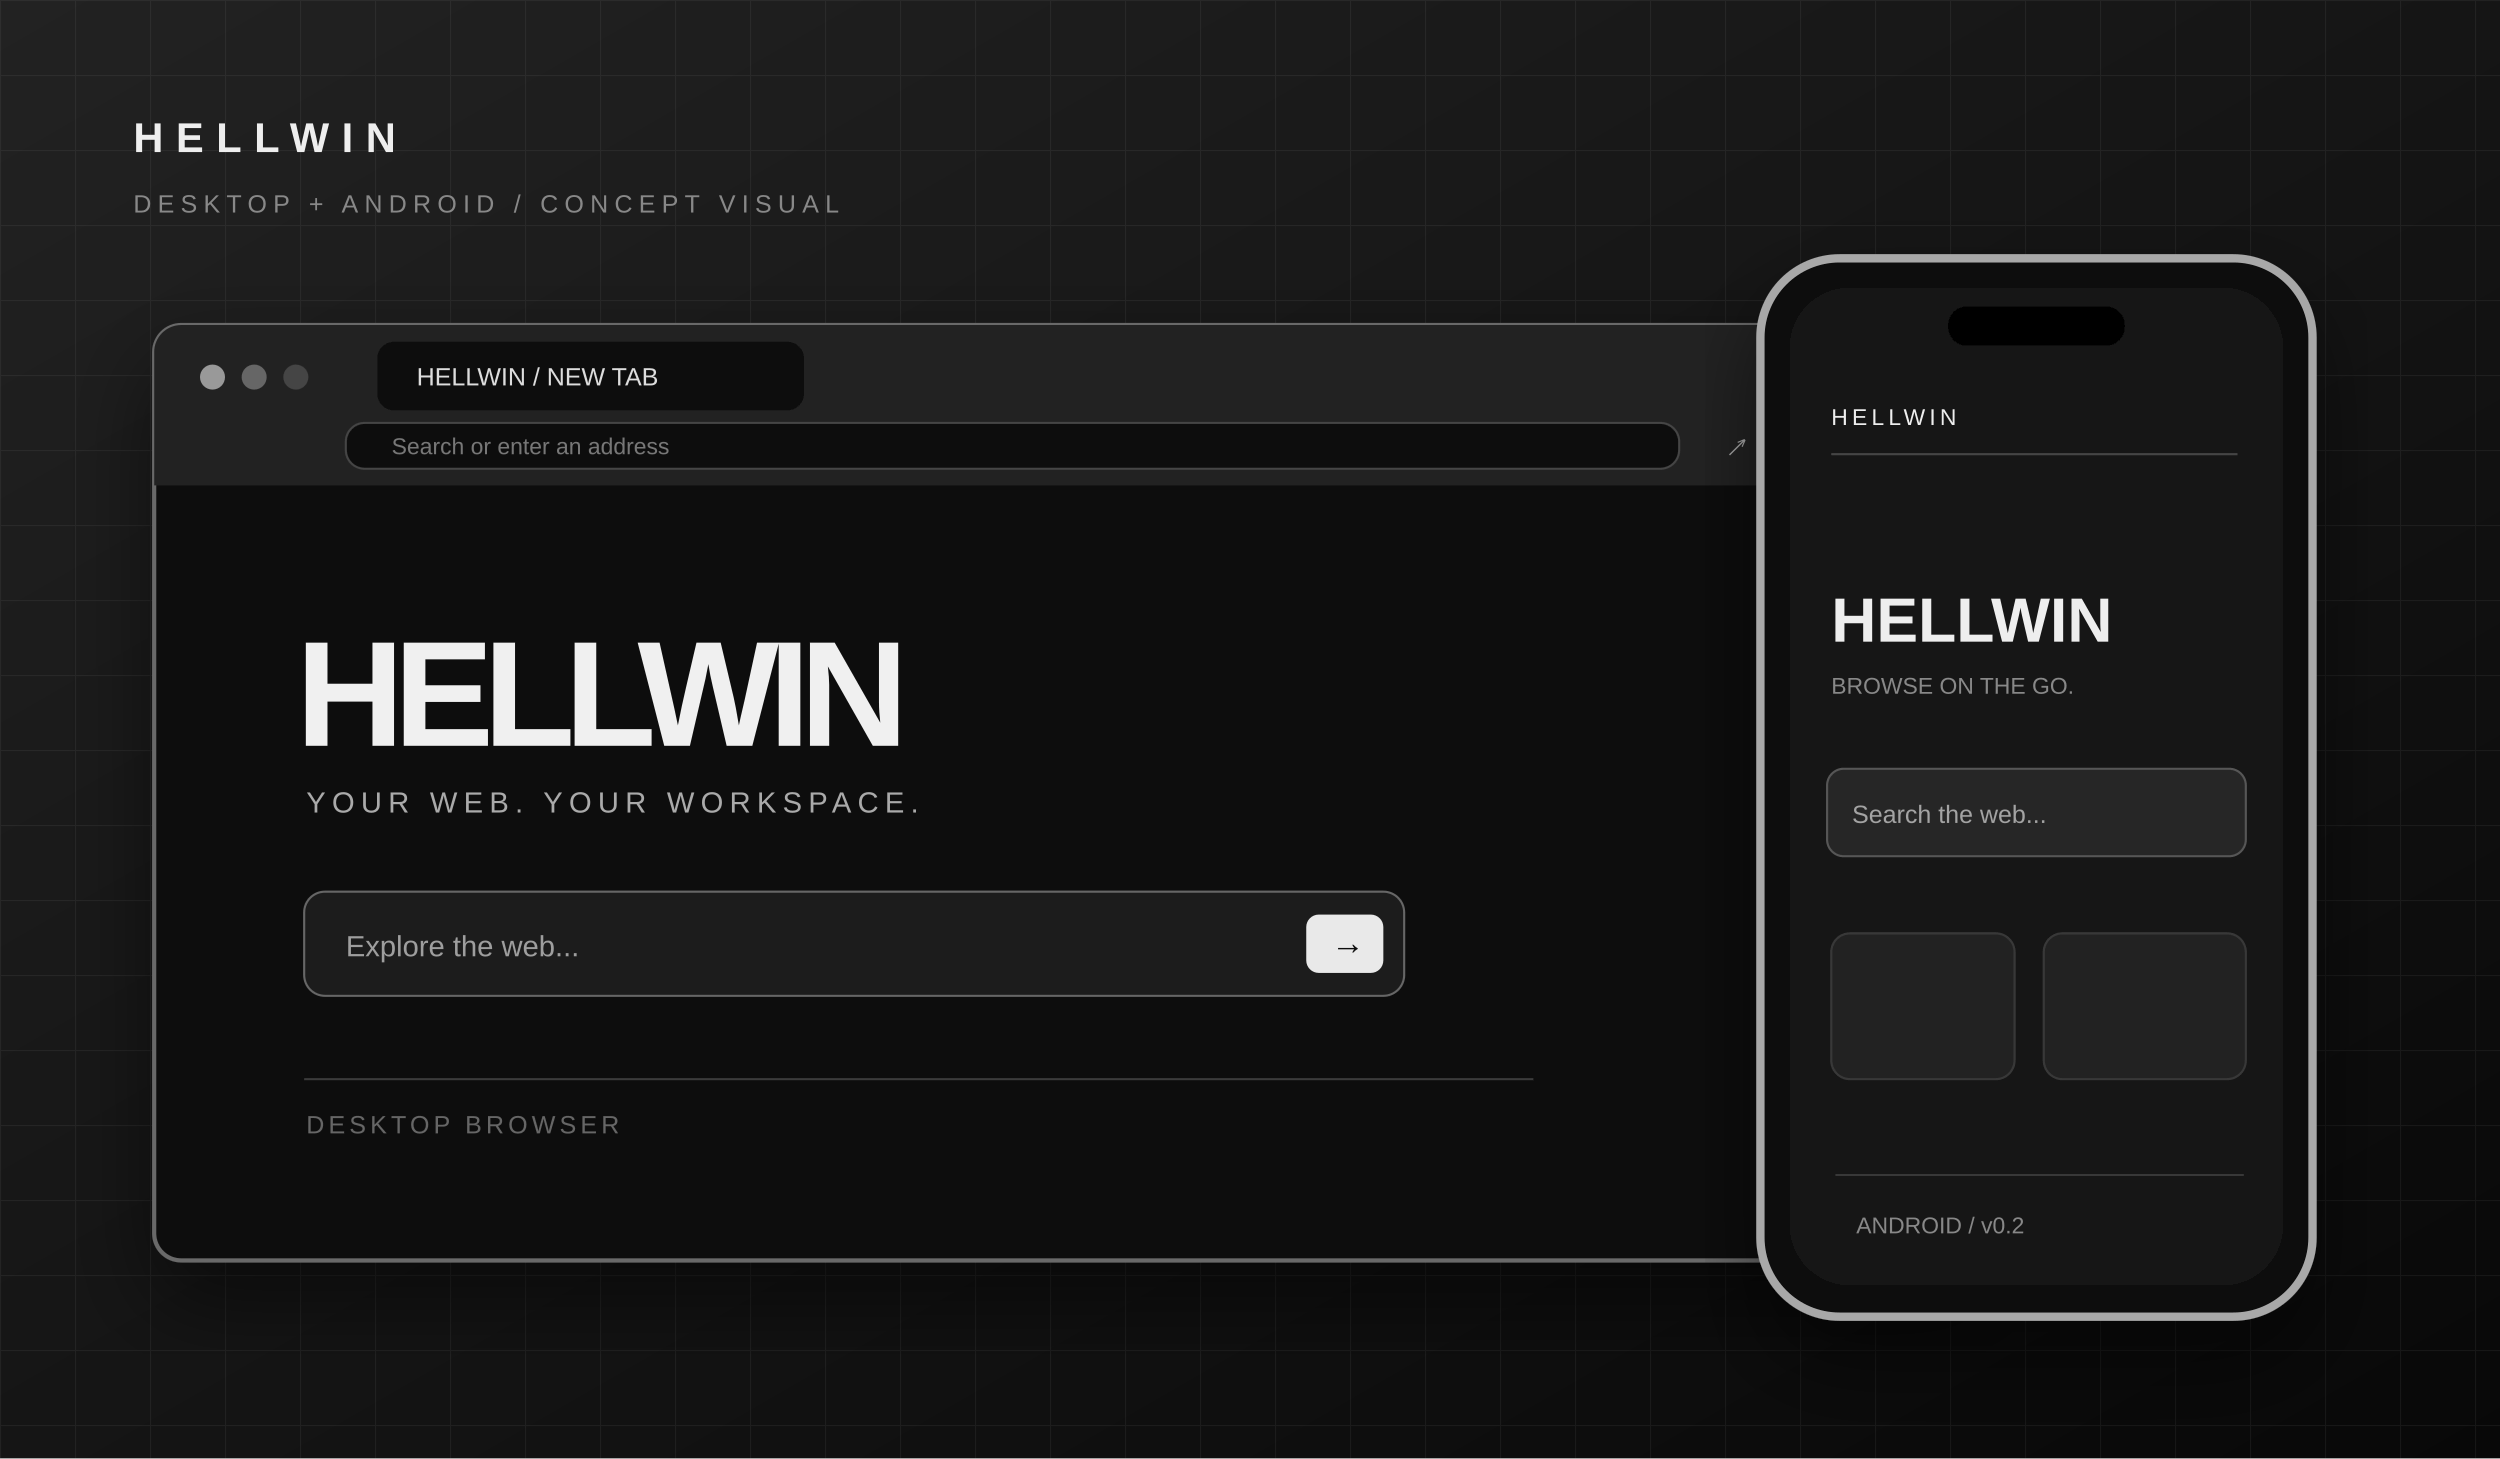
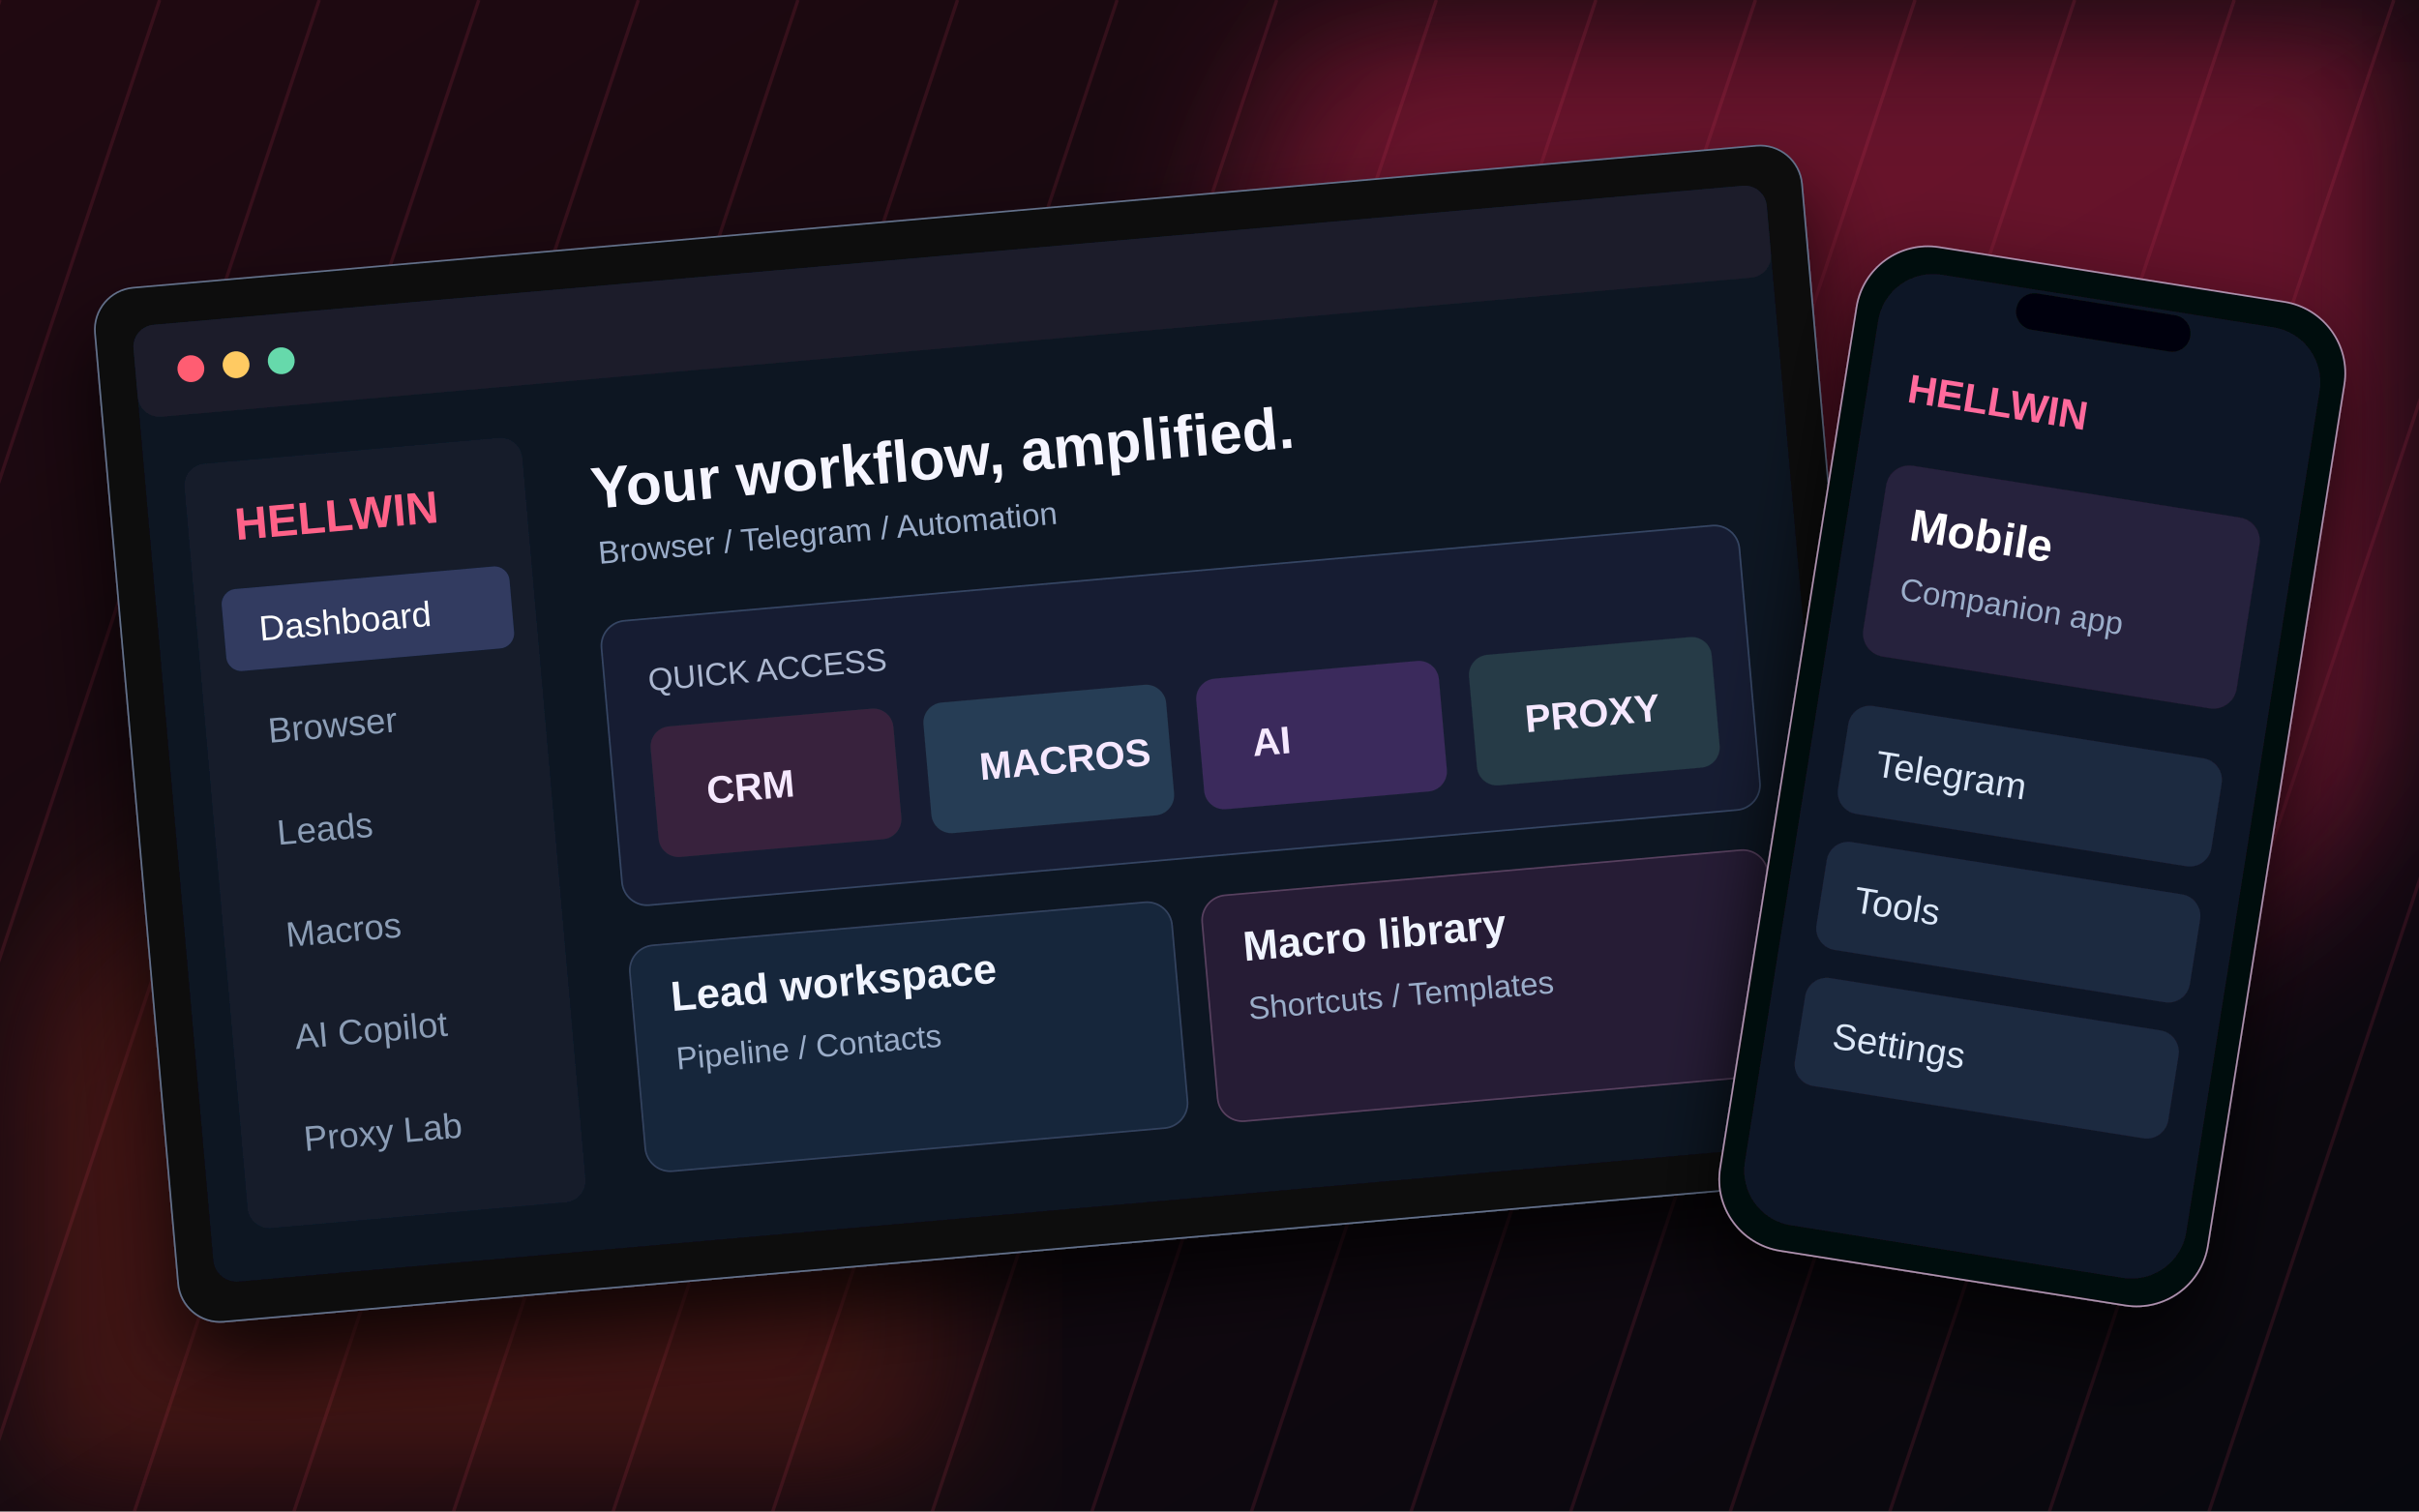
- <svg xmlns="http://www.w3.org/2000/svg" width="1200" height="700" viewBox="0 0 1200 700">
+ <svg xmlns="http://www.w3.org/2000/svg" width="1440" height="900" viewBox="0 0 1440 900">
  <defs>
-     <linearGradient id="bg" x1="0" y1="0" x2="1" y2="1">
-       <stop stop-color="#222222" />
-       <stop offset="1" stop-color="#080808" />
+     <linearGradient id="bg" x2="1" y2="1">
+       <stop stop-color="#200911" />
+       <stop offset="1" stop-color="#07080e" />
    </linearGradient>
-     <linearGradient id="panel" x1="0" y1="0" x2="1" y2="1">
-       <stop stop-color="#272727" />
-       <stop offset="1" stop-color="#111111" />
+     <radialGradient id="halo">
+       <stop stop-color="#fff" stop-opacity=".28" />
+       <stop offset="1" stop-color="#fff" stop-opacity="0" />
+     </radialGradient>
+     <filter id="blur">
+       <feGaussianBlur stdDeviation="45" />
+     </filter>
+     <filter id="shadow" x="-30%" y="-30%" width="160%" height="160%">
+       <feDropShadow dx="0" dy="24" stdDeviation="24" flood-color="#000" flood-opacity=".75" />
+     </filter>
+     <linearGradient id="glass" x2="1" y2="1">
+       <stop stop-color="#1b2740" />
+       <stop offset="1" stop-color="#080b14" />
    </linearGradient>
-     <filter id="shadow">
-       <feDropShadow dx="0" dy="20" stdDeviation="22" flood-opacity=".5" />
-     </filter>
-     <pattern id="grid" width="36" height="36" patternUnits="userSpaceOnUse">
-       <path d="M36 0H0V36" fill="none" stroke="#ffffff" stroke-opacity=".055" />
-     </pattern>
  </defs>
-   <rect width="1200" height="700" fill="url(#bg)" />
-   <rect width="1200" height="700" fill="url(#grid)" />
-   <g font-family="Arial,Helvetica,sans-serif">
-     <text x="64" y="73" fill="#eee" font-size="20" font-weight="700" letter-spacing="6">HELLWIN</text>
-     <text x="64" y="102" fill="#888" font-size="12" letter-spacing="3">DESKTOP + ANDROID / CONCEPT VISUAL</text>
+   <rect width="1440" height="900" fill="url(#bg)" />
+   <circle cx="1120" cy="220" r="390" fill="#ff285d" opacity=".35" filter="url(#blur)" />
+   <circle cx="260" cy="790" r="310" fill="#f84521" opacity=".20" filter="url(#blur)" />
+   <path d="M0 0L-300 900" stroke="#fa476c" opacity=".12" stroke-width="2" />
+   <path d="M95 0L-205 900" stroke="#fa476c" opacity=".12" stroke-width="2" />
+   <path d="M190 0L-110 900" stroke="#fa476c" opacity=".12" stroke-width="2" />
+   <path d="M285 0L-15 900" stroke="#fa476c" opacity=".12" stroke-width="2" />
+   <path d="M380 0L80 900" stroke="#fa476c" opacity=".12" stroke-width="2" />
+   <path d="M475 0L175 900" stroke="#fa476c" opacity=".12" stroke-width="2" />
+   <path d="M570 0L270 900" stroke="#fa476c" opacity=".12" stroke-width="2" />
+   <path d="M665 0L365 900" stroke="#fa476c" opacity=".12" stroke-width="2" />
+   <path d="M760 0L460 900" stroke="#fa476c" opacity=".12" stroke-width="2" />
+   <path d="M855 0L555 900" stroke="#fa476c" opacity=".12" stroke-width="2" />
+   <path d="M950 0L650 900" stroke="#fa476c" opacity=".12" stroke-width="2" />
+   <path d="M1045 0L745 900" stroke="#fa476c" opacity=".12" stroke-width="2" />
+   <path d="M1140 0L840 900" stroke="#fa476c" opacity=".12" stroke-width="2" />
+   <path d="M1235 0L935 900" stroke="#fa476c" opacity=".12" stroke-width="2" />
+   <path d="M1330 0L1030 900" stroke="#fa476c" opacity=".12" stroke-width="2" />
+   <path d="M1425 0L1125 900" stroke="#fa476c" opacity=".12" stroke-width="2" />
+   <path d="M1520 0L1220 900" stroke="#fa476c" opacity=".12" stroke-width="2" />
+   <path d="M1615 0L1315 900" stroke="#fa476c" opacity=".12" stroke-width="2" />
+   <g transform="translate(80 120) rotate(-5 600 320)" filter="url(#shadow)">
+     <rect x="0" y="0" width="1020" height="618" rx="25" fill="#07090e" stroke="#637089" />
+     <rect x="22" y="23" width="976" height="572" rx="14" fill="#0e1421" stroke="none" />
+     <rect x="22" y="23" width="976" height="55" rx="13" fill="#1a1e2b" stroke="none" />
+     <circle cx="55" cy="51" r="8" fill="#ff5d72" />
+     <circle cx="82" cy="51" r="8" fill="#ffca62" />
+     <circle cx="109" cy="51" r="8" fill="#66d9ab" />
+     <rect x="45" y="108" width="202" height="457" rx="13" fill="#121c2c" stroke="none" />
+     <text x="73" y="155" font-family="Arial,sans-serif" font-size="27" font-weight="700" fill="#ff6288">HELLWIN</text>
+     <rect x="61" y="184" width="172" height="49" rx="9" fill="#303a60" stroke="none" />
+     <text x="82" y="216" font-family="Arial,sans-serif" font-size="21" font-weight="400" fill="#fff">Dashboard</text>
+     <text x="82" y="277" font-family="Arial,sans-serif" font-size="21" font-weight="400" fill="#8c9db5">Browser</text>
+     <text x="82" y="338" font-family="Arial,sans-serif" font-size="21" font-weight="400" fill="#8c9db5">Leads</text>
+     <text x="82" y="399" font-family="Arial,sans-serif" font-size="21" font-weight="400" fill="#8c9db5">Macros</text>
+     <text x="82" y="460" font-family="Arial,sans-serif" font-size="21" font-weight="400" fill="#8c9db5">AI Copilot</text>
+     <text x="82" y="521" font-family="Arial,sans-serif" font-size="21" font-weight="400" fill="#8c9db5">Proxy Lab</text>
+     <text x="286" y="155" font-family="Arial,sans-serif" font-size="35" font-weight="700" fill="#f5f5ff">Your workflow, amplified.</text>
+     <text x="287" y="188" font-family="Arial,sans-serif" font-size="19" font-weight="400" fill="#9aadc9">Browser  /  Telegram  /  Automation</text>
+     <rect x="284" y="223" width="680" height="170" rx="15" fill="#181f33" stroke="#354563" />
+     <text x="310" y="266" font-family="Arial,sans-serif" font-size="19" font-weight="400" fill="#acb7d0">QUICK ACCESS</text>
+     <rect x="308" y="288" width="145" height="78" rx="12" fill="#39243d" stroke="none" />
+     <text x="339" y="336" font-family="Arial,sans-serif" font-size="23" font-weight="700" fill="#f5e8ff">CRM</text>
+     <rect x="471" y="288" width="145" height="78" rx="12" fill="#273d55" stroke="none" />
+     <text x="502" y="336" font-family="Arial,sans-serif" font-size="23" font-weight="700" fill="#f5e8ff">MACROS</text>
+     <rect x="634" y="288" width="145" height="78" rx="12" fill="#3b2a5c" stroke="none" />
+     <text x="665" y="336" font-family="Arial,sans-serif" font-size="23" font-weight="700" fill="#f5e8ff">AI</text>
+     <rect x="797" y="288" width="145" height="78" rx="12" fill="#253a46" stroke="none" />
+     <text x="828" y="336" font-family="Arial,sans-serif" font-size="23" font-weight="700" fill="#f5e8ff">PROXY</text>
+     <rect x="284" y="417" width="324" height="135" rx="15" fill="#18263a" stroke="#33435e" />
+     <rect x="626" y="417" width="338" height="135" rx="15" fill="#261c34" stroke="#57405e" />
+     <text x="307" y="457" font-family="Arial,sans-serif" font-size="25" font-weight="700" fill="#f0f4ff">Lead workspace</text>
+     <text x="307" y="492" font-family="Arial,sans-serif" font-size="19" font-weight="400" fill="#9aadc9">Pipeline  /  Contacts</text>
+     <text x="649" y="457" font-family="Arial,sans-serif" font-size="25" font-weight="700" fill="#f0f4ff">Macro library</text>
+     <text x="649" y="492" font-family="Arial,sans-serif" font-size="19" font-weight="400" fill="#9aadc9">Shortcuts  /  Templates</text>
  </g>
-   <g filter="url(#shadow)">
-     <rect x="74" y="156" width="882" height="449" rx="13" fill="#101010" stroke="#696969" stroke-width="2" />
-     <path d="M87 156h856a13 13 0 0 1 13 13v64H74v-64a13 13 0 0 1 13-13" fill="#242424" />
-     <circle cx="102" cy="181" r="6" fill="#999" />
-     <circle cx="122" cy="181" r="6" fill="#666" />
-     <circle cx="142" cy="181" r="6" fill="#444" />
-     <rect x="181" y="164" width="205" height="33" rx="8" fill="#111" />
-     <text x="200" y="185" fill="#ddd" font-size="12" font-family="Arial">HELLWIN / NEW TAB</text>
-     <rect x="166" y="203" width="640" height="22" rx="9" fill="#101010" stroke="#444" />
-     <text x="188" y="218" fill="#777" font-size="11" font-family="Arial">Search or enter an address</text>
-     <text x="830" y="218" fill="#aaa" font-size="11" font-family="Arial">↗</text>
-     <text x="142" y="358" fill="#f0f0f0" font-size="72" font-weight="700" letter-spacing="-5" font-family="Arial">HELLWIN</text>
-     <text x="147" y="390" fill="#aaa" font-size="14" font-family="Arial" letter-spacing="3">YOUR WEB. YOUR WORKSPACE.</text>
-     <rect x="146" y="428" width="528" height="50" rx="10" fill="#1e1e1e" stroke="#666" />
-     <text x="166" y="459" fill="#9e9e9e" font-size="14" font-family="Arial">Explore the web...</text>
-     <rect x="627" y="439" width="37" height="28" rx="6" fill="#e9e9e9" />
-     <text x="639" y="458" fill="#111" font-size="16" font-family="Arial">→</text>
-     <path d="M146 518h590" stroke="#3b3b3b" />
-     <text x="147" y="544" fill="#666" font-size="12" font-family="Arial" letter-spacing="2">DESKTOP BROWSER</text>
-   </g>
-   <g filter="url(#shadow)">
-     <rect x="845" y="124" width="265" height="508" rx="38" fill="#0a0a0a" stroke="#a8a8a8" stroke-width="4" />
-     <rect x="859" y="138" width="237" height="479" rx="29" fill="#171717" />
-     <rect x="935" y="147" width="85" height="19" rx="9" fill="#060606" />
-     <text x="879" y="204" fill="#eee" font-size="11" font-family="Arial" letter-spacing="2">HELLWIN</text>
-     <path d="M879 218h195" stroke="#454545" />
-     <text x="879" y="308" fill="#eee" font-size="30" font-weight="700" font-family="Arial">HELLWIN</text>
-     <text x="879" y="333" fill="#888" font-size="11" font-family="Arial">BROWSE ON THE GO.</text>
-     <rect x="877" y="369" width="201" height="42" rx="8" fill="#282828" stroke="#575757" />
-     <text x="889" y="395" fill="#a3a3a3" font-size="12" font-family="Arial">Search the web...</text>
-     <rect x="879" y="448" width="88" height="70" rx="9" fill="#242424" stroke="#393939" />
-     <rect x="981" y="448" width="97" height="70" rx="9" fill="#242424" stroke="#393939" />
-     <path d="M881 564h196" stroke="#393939" />
-     <text x="891" y="592" fill="#888" font-size="11" font-family="Arial">ANDROID / v0.2</text>
+   <g transform="translate(1060 160) rotate(9 150 320)" filter="url(#shadow)">
+     <rect x="0" y="0" width="294" height="605" rx="43" fill="#05070e" stroke="#ac91ad" />
+     <rect x="14" y="16" width="266" height="573" rx="33" fill="#111827" stroke="none" />
+     <rect x="94" y="18" width="105" height="22" rx="11" fill="#04060a" stroke="none" />
+     <text x="38" y="94" font-family="Arial,sans-serif" font-size="24" font-weight="700" fill="#ff6b9c">HELLWIN</text>
+     <rect x="34" y="131" width="225" height="115" rx="14" fill="#28203c" stroke="none" />
+     <text x="52" y="175" font-family="Arial,sans-serif" font-size="27" font-weight="700" fill="#fff">Mobile</text>
+     <text x="52" y="211" font-family="Arial,sans-serif" font-size="19" font-weight="400" fill="#9aadc9">Companion app</text>
+     <rect x="34" y="276" width="225" height="65" rx="13" fill="#1d2941" stroke="none" />
+     <text x="54" y="317" font-family="Arial,sans-serif" font-size="22" font-weight="400" fill="#dce8f8">Telegram</text>
+     <rect x="34" y="358" width="225" height="65" rx="13" fill="#1d2941" stroke="none" />
+     <text x="54" y="399" font-family="Arial,sans-serif" font-size="22" font-weight="400" fill="#dce8f8">Tools</text>
+     <rect x="34" y="440" width="225" height="65" rx="13" fill="#1d2941" stroke="none" />
+     <text x="54" y="481" font-family="Arial,sans-serif" font-size="22" font-weight="400" fill="#dce8f8">Settings</text>
  </g>
</svg>
